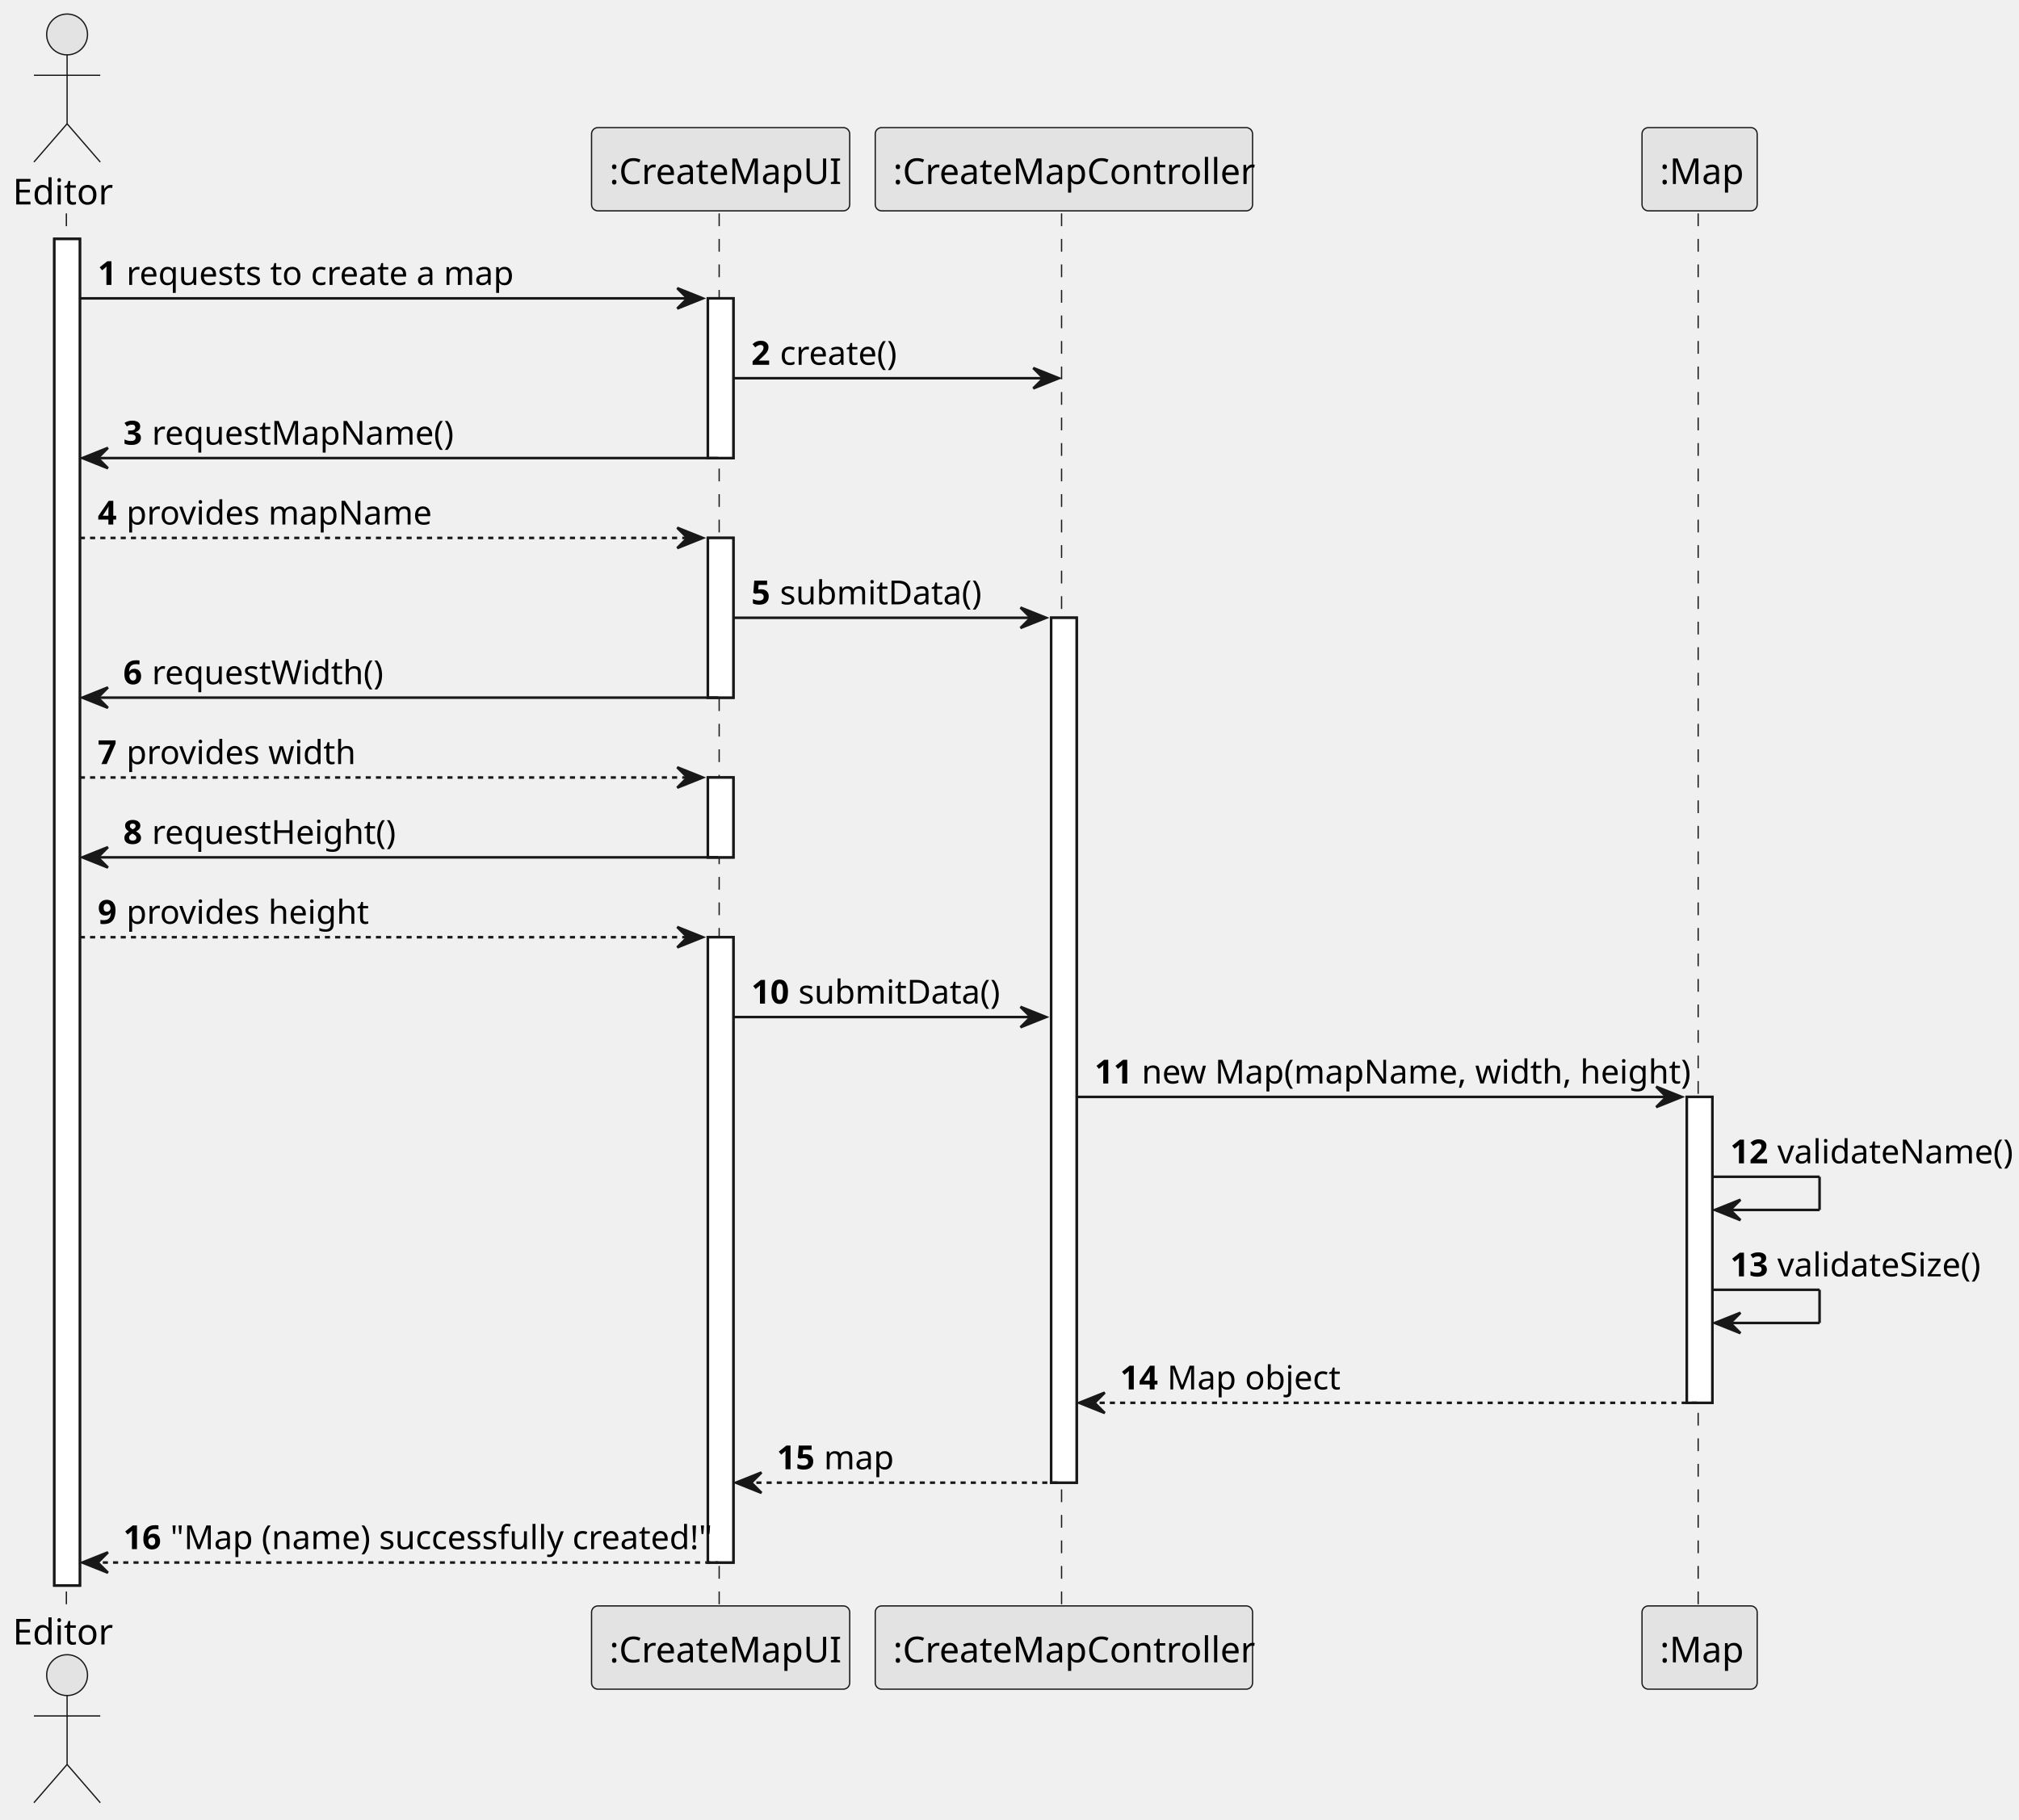
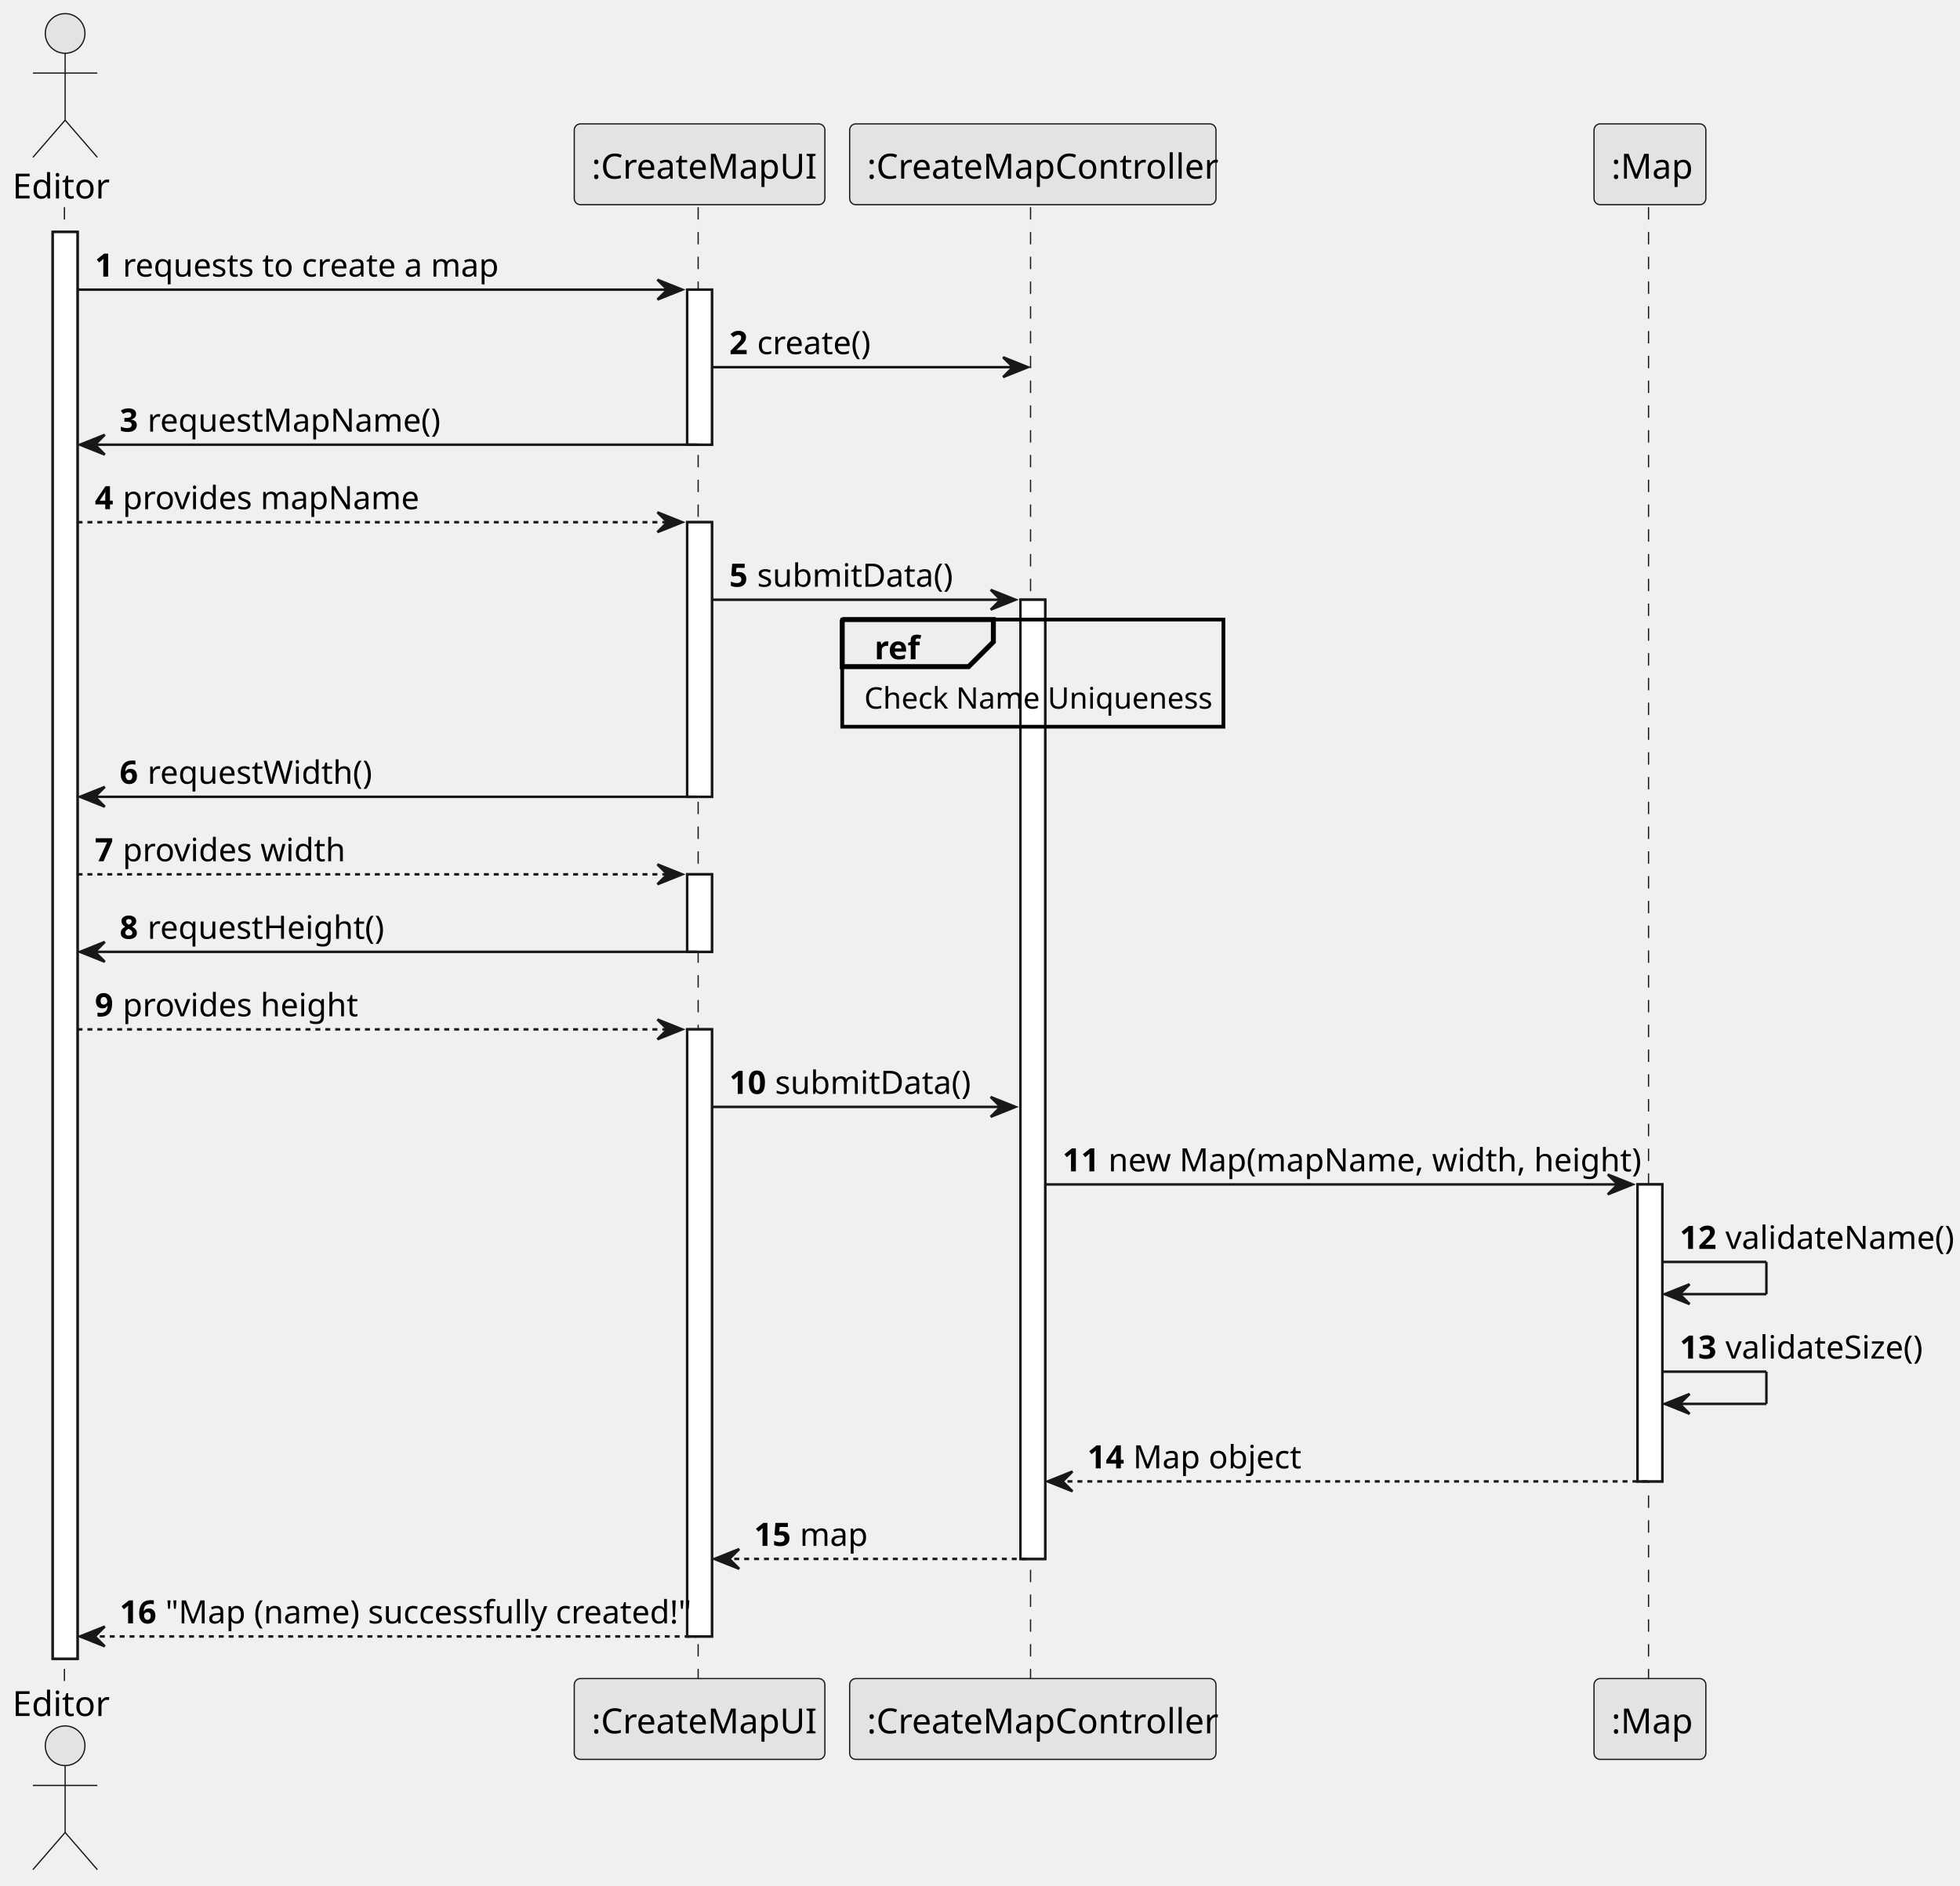
- <svg xmlns="http://www.w3.org/2000/svg" contentStyleType="text/css" height="713px" preserveAspectRatio="none" style="width:791px;height:713px;background:#FFFFFF;" version="1.1" viewBox="0 0 791 713" width="791px" zoomAndPan="magnify">
+ <svg xmlns="http://www.w3.org/2000/svg" contentStyleType="text/css" height="761px" preserveAspectRatio="none" style="width:791px;height:761px;background:#FFFFFF;" version="1.1" viewBox="0 0 791 761" width="791px" zoomAndPan="magnify">
  <defs />
  <g>
-     <rect fill="#FFFFFF" height="527.656" style="stroke:#181818;stroke-width:1.0;" width="10" x="21.286" y="93.621" />
+     <rect fill="#FFFFFF" height="575.908" style="stroke:#181818;stroke-width:1.0;" width="10" x="21.286" y="93.621" />
    <rect fill="#FFFFFF" height="62.582" style="stroke:#181818;stroke-width:1.0;" width="10" x="277.328" y="116.912" />
-     <rect fill="#FFFFFF" height="62.582" style="stroke:#181818;stroke-width:1.0;" width="10" x="277.328" y="210.785" />
-     <rect fill="#FFFFFF" height="31.291" style="stroke:#181818;stroke-width:1.0;" width="10" x="277.328" y="304.658" />
-     <rect fill="#FFFFFF" height="245.037" style="stroke:#181818;stroke-width:1.0;" width="10" x="277.328" y="367.24" />
-     <rect fill="#FFFFFF" height="338.91" style="stroke:#181818;stroke-width:1.0;" width="10" x="411.817" y="242.076" />
-     <rect fill="#FFFFFF" height="119.873" style="stroke:#181818;stroke-width:1.0;" width="10" x="660.866" y="429.822" />
-     <line style="stroke:#181818;stroke-width:0.5;stroke-dasharray:5.0,5.0;" x1="26" x2="26" y1="83.621" y2="630.277" />
-     <line style="stroke:#181818;stroke-width:0.5;stroke-dasharray:5.0,5.0;" x1="281.756" x2="281.756" y1="83.621" y2="630.277" />
-     <line style="stroke:#181818;stroke-width:0.5;stroke-dasharray:5.0,5.0;" x1="415.9" x2="415.9" y1="83.621" y2="630.277" />
-     <line style="stroke:#181818;stroke-width:0.5;stroke-dasharray:5.0,5.0;" x1="665.304" x2="665.304" y1="83.621" y2="630.277" />
+     <rect fill="#FFFFFF" height="110.834" style="stroke:#181818;stroke-width:1.0;" width="10" x="277.328" y="210.785" />
+     <rect fill="#FFFFFF" height="31.291" style="stroke:#181818;stroke-width:1.0;" width="10" x="277.328" y="352.91" />
+     <rect fill="#FFFFFF" height="245.037" style="stroke:#181818;stroke-width:1.0;" width="10" x="277.328" y="415.492" />
+     <rect fill="#FFFFFF" height="387.162" style="stroke:#181818;stroke-width:1.0;" width="10" x="411.817" y="242.076" />
+     <rect fill="#FFFFFF" height="119.873" style="stroke:#181818;stroke-width:1.0;" width="10" x="660.866" y="478.074" />
+     <line style="stroke:#181818;stroke-width:0.5;stroke-dasharray:5.0,5.0;" x1="26" x2="26" y1="83.621" y2="678.529" />
+     <line style="stroke:#181818;stroke-width:0.5;stroke-dasharray:5.0,5.0;" x1="281.756" x2="281.756" y1="83.621" y2="678.529" />
+     <line style="stroke:#181818;stroke-width:0.5;stroke-dasharray:5.0,5.0;" x1="415.9" x2="415.9" y1="83.621" y2="678.529" />
+     <line style="stroke:#181818;stroke-width:0.5;stroke-dasharray:5.0,5.0;" x1="665.304" x2="665.304" y1="83.621" y2="678.529" />
    <text fill="#000000" font-family="sans-serif" font-size="14" lengthAdjust="spacing" textLength="36.572" x="5" y="80.107">Editor</text>
    <ellipse cx="26.286" cy="13.5" fill="#E3E3E3" rx="8" ry="8" style="stroke:#181818;stroke-width:0.5;" />
    <path d="M26.286,21.5 L26.286,48.5 M13.286,29.5 L39.286,29.5 M26.286,48.5 L13.286,63.5 M26.286,48.5 L39.286,63.5 " fill="none" style="stroke:#181818;stroke-width:0.5;" />
-     <text fill="#000000" font-family="sans-serif" font-size="14" lengthAdjust="spacing" textLength="36.572" x="5" y="644.385">Editor</text>
-     <ellipse cx="26.286" cy="656.398" fill="#E3E3E3" rx="8" ry="8" style="stroke:#181818;stroke-width:0.5;" />
-     <path d="M26.286,664.398 L26.286,691.398 M13.286,672.398 L39.286,672.398 M26.286,691.398 L13.286,706.398 M26.286,691.398 L39.286,706.398 " fill="none" style="stroke:#181818;stroke-width:0.5;" />
+     <text fill="#000000" font-family="sans-serif" font-size="14" lengthAdjust="spacing" textLength="36.572" x="5" y="692.637">Editor</text>
+     <ellipse cx="26.286" cy="704.65" fill="#E3E3E3" rx="8" ry="8" style="stroke:#181818;stroke-width:0.5;" />
+     <path d="M26.286,712.65 L26.286,739.65 M13.286,720.65 L39.286,720.65 M26.286,739.65 L13.286,754.65 M26.286,739.65 L39.286,754.65 " fill="none" style="stroke:#181818;stroke-width:0.5;" />
    <rect fill="#E3E3E3" height="32.621" rx="2.5" ry="2.5" style="stroke:#181818;stroke-width:0.5;" width="101.144" x="231.756" y="50" />
    <text fill="#000000" font-family="sans-serif" font-size="14" lengthAdjust="spacing" textLength="87.144" x="238.756" y="72.107">:CreateMapUI</text>
-     <rect fill="#E3E3E3" height="32.621" rx="2.5" ry="2.5" style="stroke:#181818;stroke-width:0.5;" width="101.144" x="231.756" y="629.277" />
-     <text fill="#000000" font-family="sans-serif" font-size="14" lengthAdjust="spacing" textLength="87.144" x="238.756" y="651.385">:CreateMapUI</text>
+     <rect fill="#E3E3E3" height="32.621" rx="2.5" ry="2.5" style="stroke:#181818;stroke-width:0.5;" width="101.144" x="231.756" y="677.529" />
+     <text fill="#000000" font-family="sans-serif" font-size="14" lengthAdjust="spacing" textLength="87.144" x="238.756" y="699.637">:CreateMapUI</text>
    <rect fill="#E3E3E3" height="32.621" rx="2.5" ry="2.5" style="stroke:#181818;stroke-width:0.5;" width="147.834" x="342.9" y="50" />
    <text fill="#000000" font-family="sans-serif" font-size="14" lengthAdjust="spacing" textLength="133.834" x="349.9" y="72.107">:CreateMapController</text>
-     <rect fill="#E3E3E3" height="32.621" rx="2.5" ry="2.5" style="stroke:#181818;stroke-width:0.5;" width="147.834" x="342.9" y="629.277" />
-     <text fill="#000000" font-family="sans-serif" font-size="14" lengthAdjust="spacing" textLength="133.834" x="349.9" y="651.385">:CreateMapController</text>
+     <rect fill="#E3E3E3" height="32.621" rx="2.5" ry="2.5" style="stroke:#181818;stroke-width:0.5;" width="147.834" x="342.9" y="677.529" />
+     <text fill="#000000" font-family="sans-serif" font-size="14" lengthAdjust="spacing" textLength="133.834" x="349.9" y="699.637">:CreateMapController</text>
    <rect fill="#E3E3E3" height="32.621" rx="2.5" ry="2.5" style="stroke:#181818;stroke-width:0.5;" width="45.124" x="643.304" y="50" />
    <text fill="#000000" font-family="sans-serif" font-size="14" lengthAdjust="spacing" textLength="31.124" x="650.304" y="72.107">:Map</text>
-     <rect fill="#E3E3E3" height="32.621" rx="2.5" ry="2.5" style="stroke:#181818;stroke-width:0.5;" width="45.124" x="643.304" y="629.277" />
-     <text fill="#000000" font-family="sans-serif" font-size="14" lengthAdjust="spacing" textLength="31.124" x="650.304" y="651.385">:Map</text>
-     <rect fill="#FFFFFF" height="527.656" style="stroke:#181818;stroke-width:1.0;" width="10" x="21.286" y="93.621" />
+     <rect fill="#E3E3E3" height="32.621" rx="2.5" ry="2.5" style="stroke:#181818;stroke-width:0.5;" width="45.124" x="643.304" y="677.529" />
+     <text fill="#000000" font-family="sans-serif" font-size="14" lengthAdjust="spacing" textLength="31.124" x="650.304" y="699.637">:Map</text>
+     <rect fill="#FFFFFF" height="575.908" style="stroke:#181818;stroke-width:1.0;" width="10" x="21.286" y="93.621" />
    <rect fill="#FFFFFF" height="62.582" style="stroke:#181818;stroke-width:1.0;" width="10" x="277.328" y="116.912" />
-     <rect fill="#FFFFFF" height="62.582" style="stroke:#181818;stroke-width:1.0;" width="10" x="277.328" y="210.785" />
-     <rect fill="#FFFFFF" height="31.291" style="stroke:#181818;stroke-width:1.0;" width="10" x="277.328" y="304.658" />
-     <rect fill="#FFFFFF" height="245.037" style="stroke:#181818;stroke-width:1.0;" width="10" x="277.328" y="367.24" />
-     <rect fill="#FFFFFF" height="338.91" style="stroke:#181818;stroke-width:1.0;" width="10" x="411.817" y="242.076" />
-     <rect fill="#FFFFFF" height="119.873" style="stroke:#181818;stroke-width:1.0;" width="10" x="660.866" y="429.822" />
+     <rect fill="#FFFFFF" height="110.834" style="stroke:#181818;stroke-width:1.0;" width="10" x="277.328" y="210.785" />
+     <rect fill="#FFFFFF" height="31.291" style="stroke:#181818;stroke-width:1.0;" width="10" x="277.328" y="352.91" />
+     <rect fill="#FFFFFF" height="245.037" style="stroke:#181818;stroke-width:1.0;" width="10" x="277.328" y="415.492" />
+     <rect fill="#FFFFFF" height="387.162" style="stroke:#181818;stroke-width:1.0;" width="10" x="411.817" y="242.076" />
+     <rect fill="#FFFFFF" height="119.873" style="stroke:#181818;stroke-width:1.0;" width="10" x="660.866" y="478.074" />
    <polygon fill="#181818" points="265.328,112.912,275.328,116.912,265.328,120.912,269.328,116.912" style="stroke:#181818;stroke-width:1.0;" />
    <line style="stroke:#181818;stroke-width:1.0;" x1="31.286" x2="271.328" y1="116.912" y2="116.912" />
    <text fill="#000000" font-family="sans-serif" font-size="13" font-weight="bold" lengthAdjust="spacing" textLength="7.23" x="38.286" y="111.649">1</text>
    <text fill="#000000" font-family="sans-serif" font-size="13" lengthAdjust="spacing" textLength="143.8" x="49.516" y="111.649">requests to create a map</text>
    <polygon fill="#181818" points="404.817,144.203,414.817,148.203,404.817,152.203,408.817,148.203" style="stroke:#181818;stroke-width:1.0;" />
    <line style="stroke:#181818;stroke-width:1.0;" x1="287.328" x2="410.817" y1="148.203" y2="148.203" />
    <text fill="#000000" font-family="sans-serif" font-size="13" font-weight="bold" lengthAdjust="spacing" textLength="7.23" x="294.328" y="142.94">2</text>
    <text fill="#000000" font-family="sans-serif" font-size="13" lengthAdjust="spacing" textLength="44.789" x="305.558" y="142.94">create()</text>
    <polygon fill="#181818" points="42.286,175.494,32.286,179.494,42.286,183.494,38.286,179.494" style="stroke:#181818;stroke-width:1.0;" />
    <line style="stroke:#181818;stroke-width:1.0;" x1="36.286" x2="281.328" y1="179.494" y2="179.494" />
    <text fill="#000000" font-family="sans-serif" font-size="13" font-weight="bold" lengthAdjust="spacing" textLength="7.23" x="48.286" y="174.231">3</text>
    <text fill="#000000" font-family="sans-serif" font-size="13" lengthAdjust="spacing" textLength="111.985" x="59.516" y="174.231">requestMapName()</text>
    <polygon fill="#181818" points="265.328,206.785,275.328,210.785,265.328,214.785,269.328,210.785" style="stroke:#181818;stroke-width:1.0;" />
    <line style="stroke:#181818;stroke-width:1.0;stroke-dasharray:2.0,2.0;" x1="31.286" x2="271.328" y1="210.785" y2="210.785" />
    <text fill="#000000" font-family="sans-serif" font-size="13" font-weight="bold" lengthAdjust="spacing" textLength="7.23" x="38.286" y="205.523">4</text>
    <text fill="#000000" font-family="sans-serif" font-size="13" lengthAdjust="spacing" textLength="112.715" x="49.516" y="205.523">provides mapName</text>
    <polygon fill="#181818" points="399.817,238.076,409.817,242.076,399.817,246.076,403.817,242.076" style="stroke:#181818;stroke-width:1.0;" />
    <line style="stroke:#181818;stroke-width:1.0;" x1="287.328" x2="405.817" y1="242.076" y2="242.076" />
    <text fill="#000000" font-family="sans-serif" font-size="13" font-weight="bold" lengthAdjust="spacing" textLength="7.23" x="294.328" y="236.814">5</text>
    <text fill="#000000" font-family="sans-serif" font-size="13" lengthAdjust="spacing" textLength="74.407" x="305.558" y="236.814">submitData()</text>
-     <polygon fill="#181818" points="42.286,269.367,32.286,273.367,42.286,277.367,38.286,273.367" style="stroke:#181818;stroke-width:1.0;" />
-     <line style="stroke:#181818;stroke-width:1.0;" x1="36.286" x2="281.328" y1="273.367" y2="273.367" />
-     <text fill="#000000" font-family="sans-serif" font-size="13" font-weight="bold" lengthAdjust="spacing" textLength="7.23" x="48.286" y="268.104">6</text>
-     <text fill="#000000" font-family="sans-serif" font-size="13" lengthAdjust="spacing" textLength="85.249" x="59.516" y="268.104">requestWidth()</text>
-     <polygon fill="#181818" points="265.328,300.658,275.328,304.658,265.328,308.658,269.328,304.658" style="stroke:#181818;stroke-width:1.0;" />
-     <line style="stroke:#181818;stroke-width:1.0;stroke-dasharray:2.0,2.0;" x1="31.286" x2="271.328" y1="304.658" y2="304.658" />
-     <text fill="#000000" font-family="sans-serif" font-size="13" font-weight="bold" lengthAdjust="spacing" textLength="7.23" x="38.286" y="299.396">7</text>
-     <text fill="#000000" font-family="sans-serif" font-size="13" lengthAdjust="spacing" textLength="83.097" x="49.516" y="299.396">provides width</text>
-     <polygon fill="#181818" points="42.286,331.949,32.286,335.949,42.286,339.949,38.286,335.949" style="stroke:#181818;stroke-width:1.0;" />
-     <line style="stroke:#181818;stroke-width:1.0;" x1="36.286" x2="281.328" y1="335.949" y2="335.949" />
-     <text fill="#000000" font-family="sans-serif" font-size="13" font-weight="bold" lengthAdjust="spacing" textLength="7.23" x="48.286" y="330.687">8</text>
-     <text fill="#000000" font-family="sans-serif" font-size="13" lengthAdjust="spacing" textLength="89.597" x="59.516" y="330.687">requestHeight()</text>
-     <polygon fill="#181818" points="265.328,363.24,275.328,367.24,265.328,371.24,269.328,367.24" style="stroke:#181818;stroke-width:1.0;" />
-     <line style="stroke:#181818;stroke-width:1.0;stroke-dasharray:2.0,2.0;" x1="31.286" x2="271.328" y1="367.24" y2="367.24" />
-     <text fill="#000000" font-family="sans-serif" font-size="13" font-weight="bold" lengthAdjust="spacing" textLength="7.23" x="38.286" y="361.978">9</text>
-     <text fill="#000000" font-family="sans-serif" font-size="13" lengthAdjust="spacing" textLength="88.169" x="49.516" y="361.978">provides height</text>
-     <polygon fill="#181818" points="399.817,394.531,409.817,398.531,399.817,402.531,403.817,398.531" style="stroke:#181818;stroke-width:1.0;" />
-     <line style="stroke:#181818;stroke-width:1.0;" x1="287.328" x2="405.817" y1="398.531" y2="398.531" />
-     <text fill="#000000" font-family="sans-serif" font-size="13" font-weight="bold" lengthAdjust="spacing" textLength="14.46" x="294.328" y="393.269">10</text>
-     <text fill="#000000" font-family="sans-serif" font-size="13" lengthAdjust="spacing" textLength="74.407" x="312.788" y="393.269">submitData()</text>
-     <polygon fill="#181818" points="648.866,425.822,658.866,429.822,648.866,433.822,652.866,429.822" style="stroke:#181818;stroke-width:1.0;" />
-     <line style="stroke:#181818;stroke-width:1.0;" x1="421.817" x2="654.866" y1="429.822" y2="429.822" />
-     <text fill="#000000" font-family="sans-serif" font-size="13" font-weight="bold" lengthAdjust="spacing" textLength="14.46" x="428.817" y="424.56">11</text>
-     <text fill="#000000" font-family="sans-serif" font-size="13" lengthAdjust="spacing" textLength="201.589" x="447.277" y="424.56">new Map(mapName, width, height)</text>
-     <line style="stroke:#181818;stroke-width:1.0;" x1="670.866" x2="712.866" y1="461.113" y2="461.113" />
-     <line style="stroke:#181818;stroke-width:1.0;" x1="712.866" x2="712.866" y1="461.113" y2="474.113" />
-     <line style="stroke:#181818;stroke-width:1.0;" x1="671.866" x2="712.866" y1="474.113" y2="474.113" />
-     <polygon fill="#181818" points="681.866,470.113,671.866,474.113,681.866,478.113,677.866,474.113" style="stroke:#181818;stroke-width:1.0;" />
-     <text fill="#000000" font-family="sans-serif" font-size="13" font-weight="bold" lengthAdjust="spacing" textLength="14.46" x="677.866" y="455.851">12</text>
-     <text fill="#000000" font-family="sans-serif" font-size="13" lengthAdjust="spacing" textLength="88.144" x="696.326" y="455.851">validateName()</text>
-     <line style="stroke:#181818;stroke-width:1.0;" x1="670.866" x2="712.866" y1="505.404" y2="505.404" />
-     <line style="stroke:#181818;stroke-width:1.0;" x1="712.866" x2="712.866" y1="505.404" y2="518.404" />
-     <line style="stroke:#181818;stroke-width:1.0;" x1="671.866" x2="712.866" y1="518.404" y2="518.404" />
-     <polygon fill="#181818" points="681.866,514.404,671.866,518.404,681.866,522.404,677.866,518.404" style="stroke:#181818;stroke-width:1.0;" />
-     <text fill="#000000" font-family="sans-serif" font-size="13" font-weight="bold" lengthAdjust="spacing" textLength="14.46" x="677.866" y="500.142">13</text>
-     <text fill="#000000" font-family="sans-serif" font-size="13" lengthAdjust="spacing" textLength="78.755" x="696.326" y="500.142">validateSize()</text>
-     <polygon fill="#181818" points="432.817,545.695,422.817,549.695,432.817,553.695,428.817,549.695" style="stroke:#181818;stroke-width:1.0;" />
-     <line style="stroke:#181818;stroke-width:1.0;stroke-dasharray:2.0,2.0;" x1="426.817" x2="664.866" y1="549.695" y2="549.695" />
-     <text fill="#000000" font-family="sans-serif" font-size="13" font-weight="bold" lengthAdjust="spacing" textLength="14.46" x="438.817" y="544.433">14</text>
-     <text fill="#000000" font-family="sans-serif" font-size="13" lengthAdjust="spacing" textLength="63.591" x="457.277" y="544.433">Map object</text>
-     <polygon fill="#181818" points="298.328,576.986,288.328,580.986,298.328,584.986,294.328,580.986" style="stroke:#181818;stroke-width:1.0;" />
-     <line style="stroke:#181818;stroke-width:1.0;stroke-dasharray:2.0,2.0;" x1="292.328" x2="415.817" y1="580.986" y2="580.986" />
-     <text fill="#000000" font-family="sans-serif" font-size="13" font-weight="bold" lengthAdjust="spacing" textLength="14.46" x="304.328" y="575.724">15</text>
-     <text fill="#000000" font-family="sans-serif" font-size="13" lengthAdjust="spacing" textLength="25.289" x="322.788" y="575.724">map</text>
-     <polygon fill="#181818" points="42.286,608.277,32.286,612.277,42.286,616.277,38.286,612.277" style="stroke:#181818;stroke-width:1.0;" />
-     <line style="stroke:#181818;stroke-width:1.0;stroke-dasharray:2.0,2.0;" x1="36.286" x2="281.328" y1="612.277" y2="612.277" />
-     <text fill="#000000" font-family="sans-serif" font-size="13" font-weight="bold" lengthAdjust="spacing" textLength="14.46" x="48.286" y="607.015">16</text>
-     <text fill="#000000" font-family="sans-serif" font-size="13" lengthAdjust="spacing" textLength="203.582" x="66.746" y="607.015">"Map (name) successfully created!"</text>
+     <rect fill="none" height="43.252" style="stroke:#000000;stroke-width:1.5;" width="153.834" x="339.9" y="250.076" />
+     <path d="M339.9,250.076 L400.9,250.076 L400.9,259.076 L390.9,269.076 L339.9,269.076 L339.9,250.076 " fill="#EEEEEE" style="stroke:#000000;stroke-width:2.0;" />
+     <text fill="#000000" font-family="sans-serif" font-size="13" font-weight="bold" lengthAdjust="spacing" textLength="16.618" x="352.9" y="266.104">ref</text>
+     <text fill="#000000" font-family="sans-serif" font-size="12" lengthAdjust="spacing" textLength="136.066" x="348.784" y="286.025">Check Name Uniqueness</text>
+     <polygon fill="#181818" points="42.286,317.619,32.286,321.619,42.286,325.619,38.286,321.619" style="stroke:#181818;stroke-width:1.0;" />
+     <line style="stroke:#181818;stroke-width:1.0;" x1="36.286" x2="281.328" y1="321.619" y2="321.619" />
+     <text fill="#000000" font-family="sans-serif" font-size="13" font-weight="bold" lengthAdjust="spacing" textLength="7.23" x="48.286" y="316.356">6</text>
+     <text fill="#000000" font-family="sans-serif" font-size="13" lengthAdjust="spacing" textLength="85.249" x="59.516" y="316.356">requestWidth()</text>
+     <polygon fill="#181818" points="265.328,348.91,275.328,352.91,265.328,356.91,269.328,352.91" style="stroke:#181818;stroke-width:1.0;" />
+     <line style="stroke:#181818;stroke-width:1.0;stroke-dasharray:2.0,2.0;" x1="31.286" x2="271.328" y1="352.91" y2="352.91" />
+     <text fill="#000000" font-family="sans-serif" font-size="13" font-weight="bold" lengthAdjust="spacing" textLength="7.23" x="38.286" y="347.647">7</text>
+     <text fill="#000000" font-family="sans-serif" font-size="13" lengthAdjust="spacing" textLength="83.097" x="49.516" y="347.647">provides width</text>
+     <polygon fill="#181818" points="42.286,380.201,32.286,384.201,42.286,388.201,38.286,384.201" style="stroke:#181818;stroke-width:1.0;" />
+     <line style="stroke:#181818;stroke-width:1.0;" x1="36.286" x2="281.328" y1="384.201" y2="384.201" />
+     <text fill="#000000" font-family="sans-serif" font-size="13" font-weight="bold" lengthAdjust="spacing" textLength="7.23" x="48.286" y="378.938">8</text>
+     <text fill="#000000" font-family="sans-serif" font-size="13" lengthAdjust="spacing" textLength="89.597" x="59.516" y="378.938">requestHeight()</text>
+     <polygon fill="#181818" points="265.328,411.492,275.328,415.492,265.328,419.492,269.328,415.492" style="stroke:#181818;stroke-width:1.0;" />
+     <line style="stroke:#181818;stroke-width:1.0;stroke-dasharray:2.0,2.0;" x1="31.286" x2="271.328" y1="415.492" y2="415.492" />
+     <text fill="#000000" font-family="sans-serif" font-size="13" font-weight="bold" lengthAdjust="spacing" textLength="7.23" x="38.286" y="410.229">9</text>
+     <text fill="#000000" font-family="sans-serif" font-size="13" lengthAdjust="spacing" textLength="88.169" x="49.516" y="410.229">provides height</text>
+     <polygon fill="#181818" points="399.817,442.783,409.817,446.783,399.817,450.783,403.817,446.783" style="stroke:#181818;stroke-width:1.0;" />
+     <line style="stroke:#181818;stroke-width:1.0;" x1="287.328" x2="405.817" y1="446.783" y2="446.783" />
+     <text fill="#000000" font-family="sans-serif" font-size="13" font-weight="bold" lengthAdjust="spacing" textLength="14.46" x="294.328" y="441.521">10</text>
+     <text fill="#000000" font-family="sans-serif" font-size="13" lengthAdjust="spacing" textLength="74.407" x="312.788" y="441.521">submitData()</text>
+     <polygon fill="#181818" points="648.866,474.074,658.866,478.074,648.866,482.074,652.866,478.074" style="stroke:#181818;stroke-width:1.0;" />
+     <line style="stroke:#181818;stroke-width:1.0;" x1="421.817" x2="654.866" y1="478.074" y2="478.074" />
+     <text fill="#000000" font-family="sans-serif" font-size="13" font-weight="bold" lengthAdjust="spacing" textLength="14.46" x="428.817" y="472.812">11</text>
+     <text fill="#000000" font-family="sans-serif" font-size="13" lengthAdjust="spacing" textLength="201.589" x="447.277" y="472.812">new Map(mapName, width, height)</text>
+     <line style="stroke:#181818;stroke-width:1.0;" x1="670.866" x2="712.866" y1="509.365" y2="509.365" />
+     <line style="stroke:#181818;stroke-width:1.0;" x1="712.866" x2="712.866" y1="509.365" y2="522.365" />
+     <line style="stroke:#181818;stroke-width:1.0;" x1="671.866" x2="712.866" y1="522.365" y2="522.365" />
+     <polygon fill="#181818" points="681.866,518.365,671.866,522.365,681.866,526.365,677.866,522.365" style="stroke:#181818;stroke-width:1.0;" />
+     <text fill="#000000" font-family="sans-serif" font-size="13" font-weight="bold" lengthAdjust="spacing" textLength="14.46" x="677.866" y="504.103">12</text>
+     <text fill="#000000" font-family="sans-serif" font-size="13" lengthAdjust="spacing" textLength="88.144" x="696.326" y="504.103">validateName()</text>
+     <line style="stroke:#181818;stroke-width:1.0;" x1="670.866" x2="712.866" y1="553.656" y2="553.656" />
+     <line style="stroke:#181818;stroke-width:1.0;" x1="712.866" x2="712.866" y1="553.656" y2="566.656" />
+     <line style="stroke:#181818;stroke-width:1.0;" x1="671.866" x2="712.866" y1="566.656" y2="566.656" />
+     <polygon fill="#181818" points="681.866,562.656,671.866,566.656,681.866,570.656,677.866,566.656" style="stroke:#181818;stroke-width:1.0;" />
+     <text fill="#000000" font-family="sans-serif" font-size="13" font-weight="bold" lengthAdjust="spacing" textLength="14.46" x="677.866" y="548.394">13</text>
+     <text fill="#000000" font-family="sans-serif" font-size="13" lengthAdjust="spacing" textLength="78.755" x="696.326" y="548.394">validateSize()</text>
+     <polygon fill="#181818" points="432.817,593.947,422.817,597.947,432.817,601.947,428.817,597.947" style="stroke:#181818;stroke-width:1.0;" />
+     <line style="stroke:#181818;stroke-width:1.0;stroke-dasharray:2.0,2.0;" x1="426.817" x2="664.866" y1="597.947" y2="597.947" />
+     <text fill="#000000" font-family="sans-serif" font-size="13" font-weight="bold" lengthAdjust="spacing" textLength="14.46" x="438.817" y="592.685">14</text>
+     <text fill="#000000" font-family="sans-serif" font-size="13" lengthAdjust="spacing" textLength="63.591" x="457.277" y="592.685">Map object</text>
+     <polygon fill="#181818" points="298.328,625.238,288.328,629.238,298.328,633.238,294.328,629.238" style="stroke:#181818;stroke-width:1.0;" />
+     <line style="stroke:#181818;stroke-width:1.0;stroke-dasharray:2.0,2.0;" x1="292.328" x2="415.817" y1="629.238" y2="629.238" />
+     <text fill="#000000" font-family="sans-serif" font-size="13" font-weight="bold" lengthAdjust="spacing" textLength="14.46" x="304.328" y="623.976">15</text>
+     <text fill="#000000" font-family="sans-serif" font-size="13" lengthAdjust="spacing" textLength="25.289" x="322.788" y="623.976">map</text>
+     <polygon fill="#181818" points="42.286,656.529,32.286,660.529,42.286,664.529,38.286,660.529" style="stroke:#181818;stroke-width:1.0;" />
+     <line style="stroke:#181818;stroke-width:1.0;stroke-dasharray:2.0,2.0;" x1="36.286" x2="281.328" y1="660.529" y2="660.529" />
+     <text fill="#000000" font-family="sans-serif" font-size="13" font-weight="bold" lengthAdjust="spacing" textLength="14.46" x="48.286" y="655.267">16</text>
+     <text fill="#000000" font-family="sans-serif" font-size="13" lengthAdjust="spacing" textLength="203.582" x="66.746" y="655.267">"Map (name) successfully created!"</text>
  </g>
</svg>
